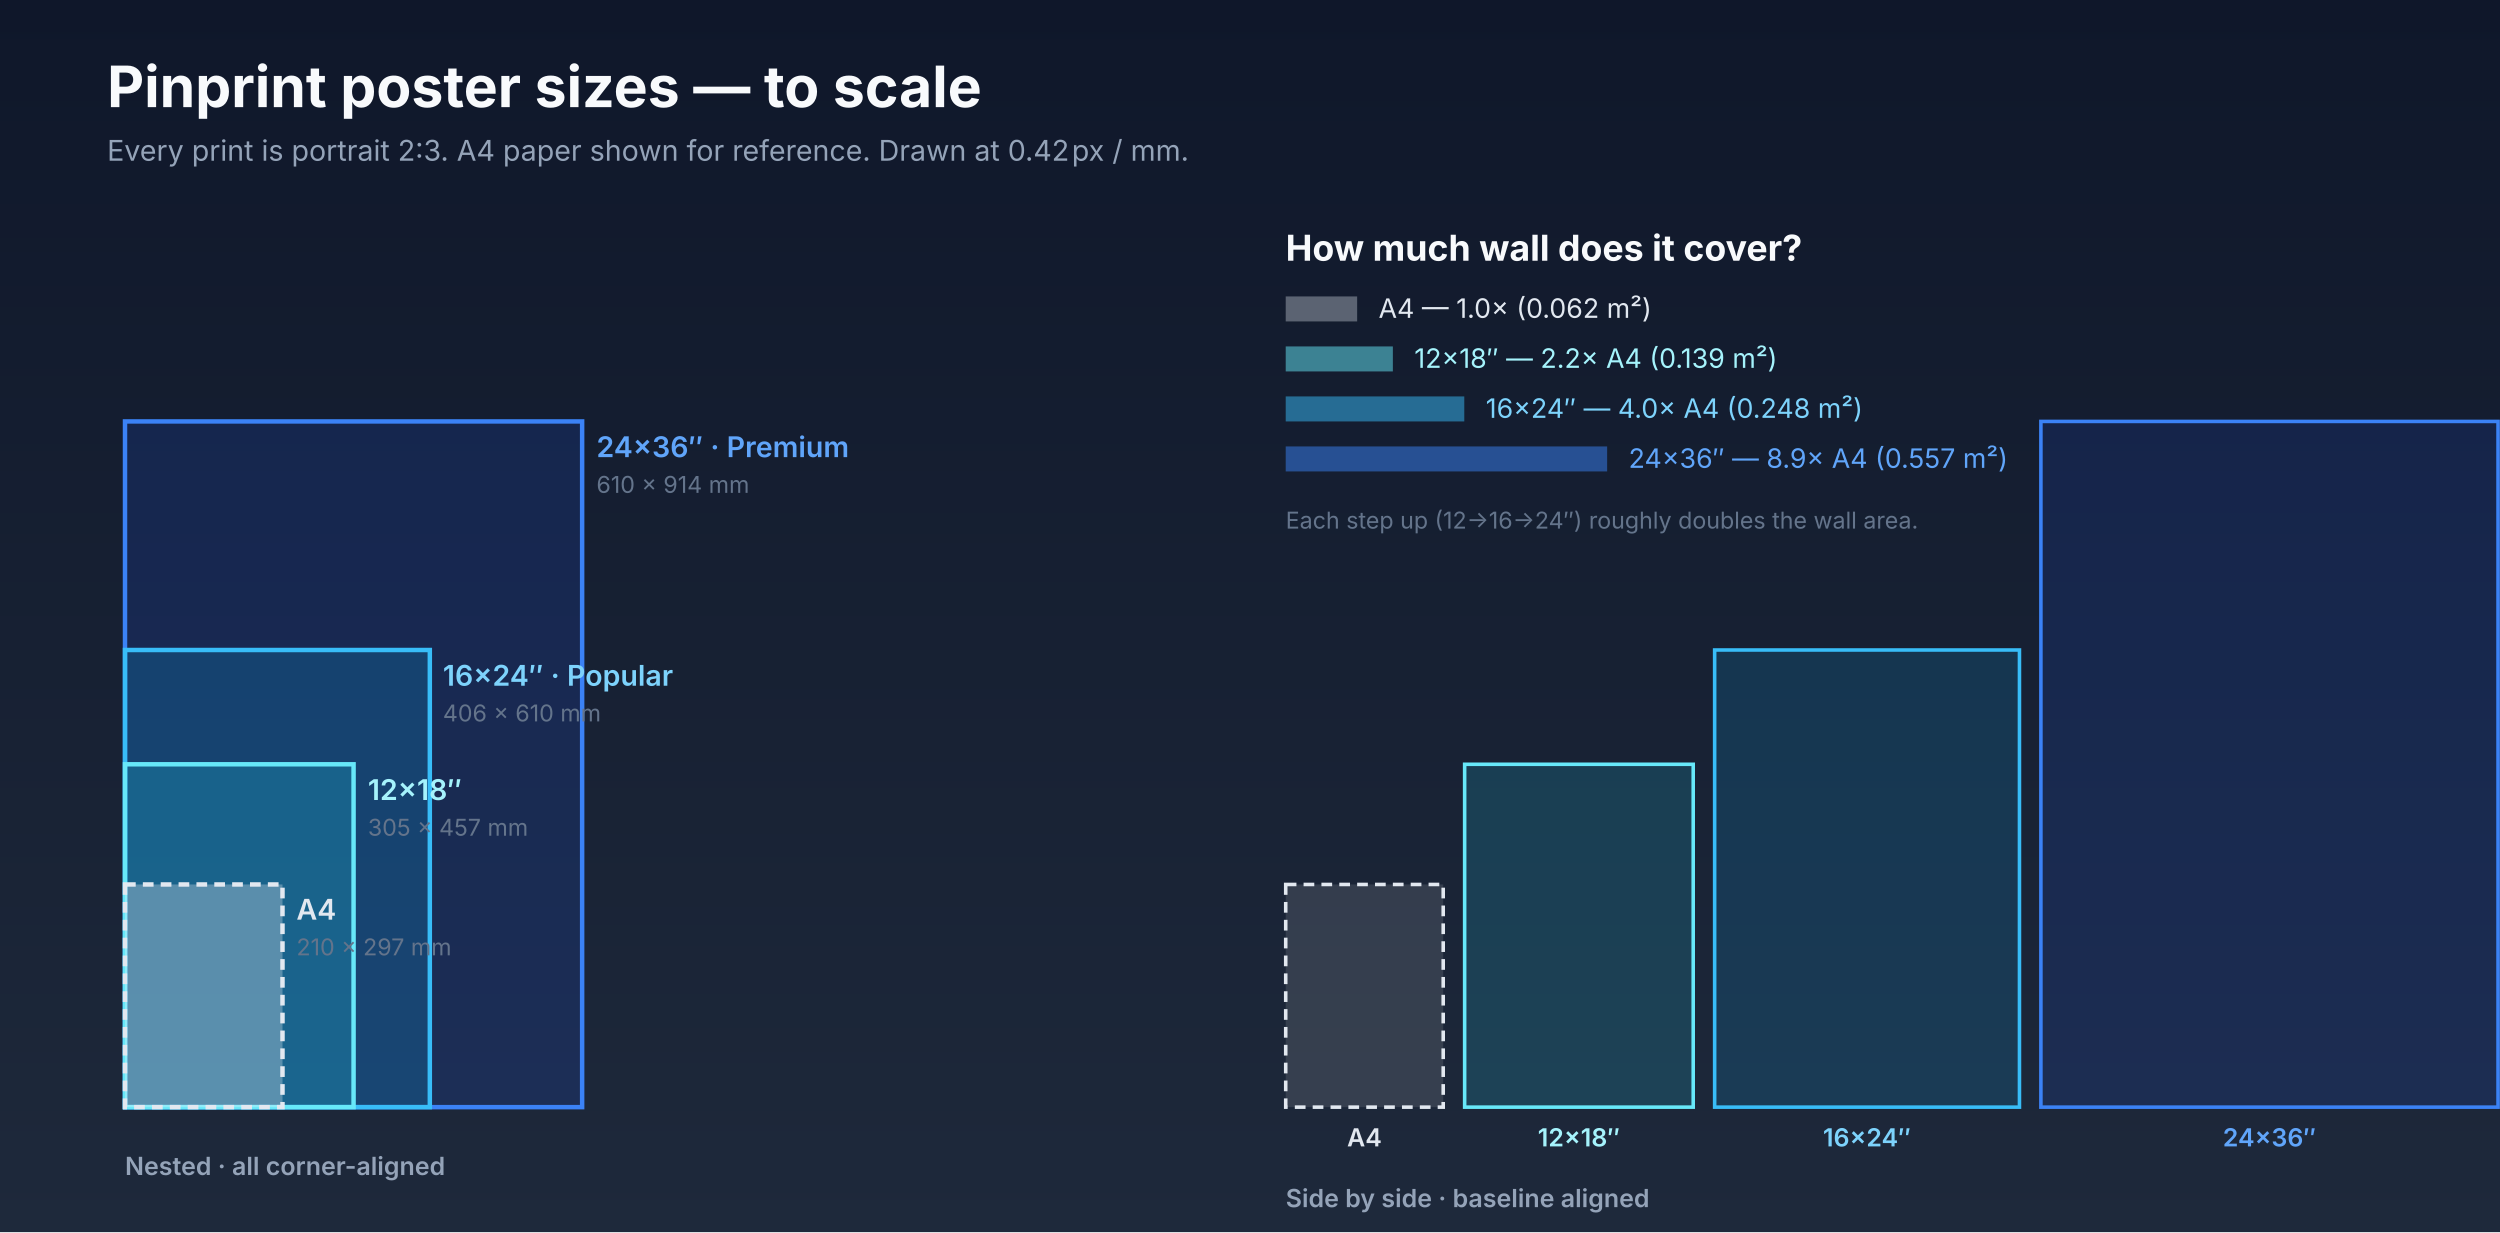
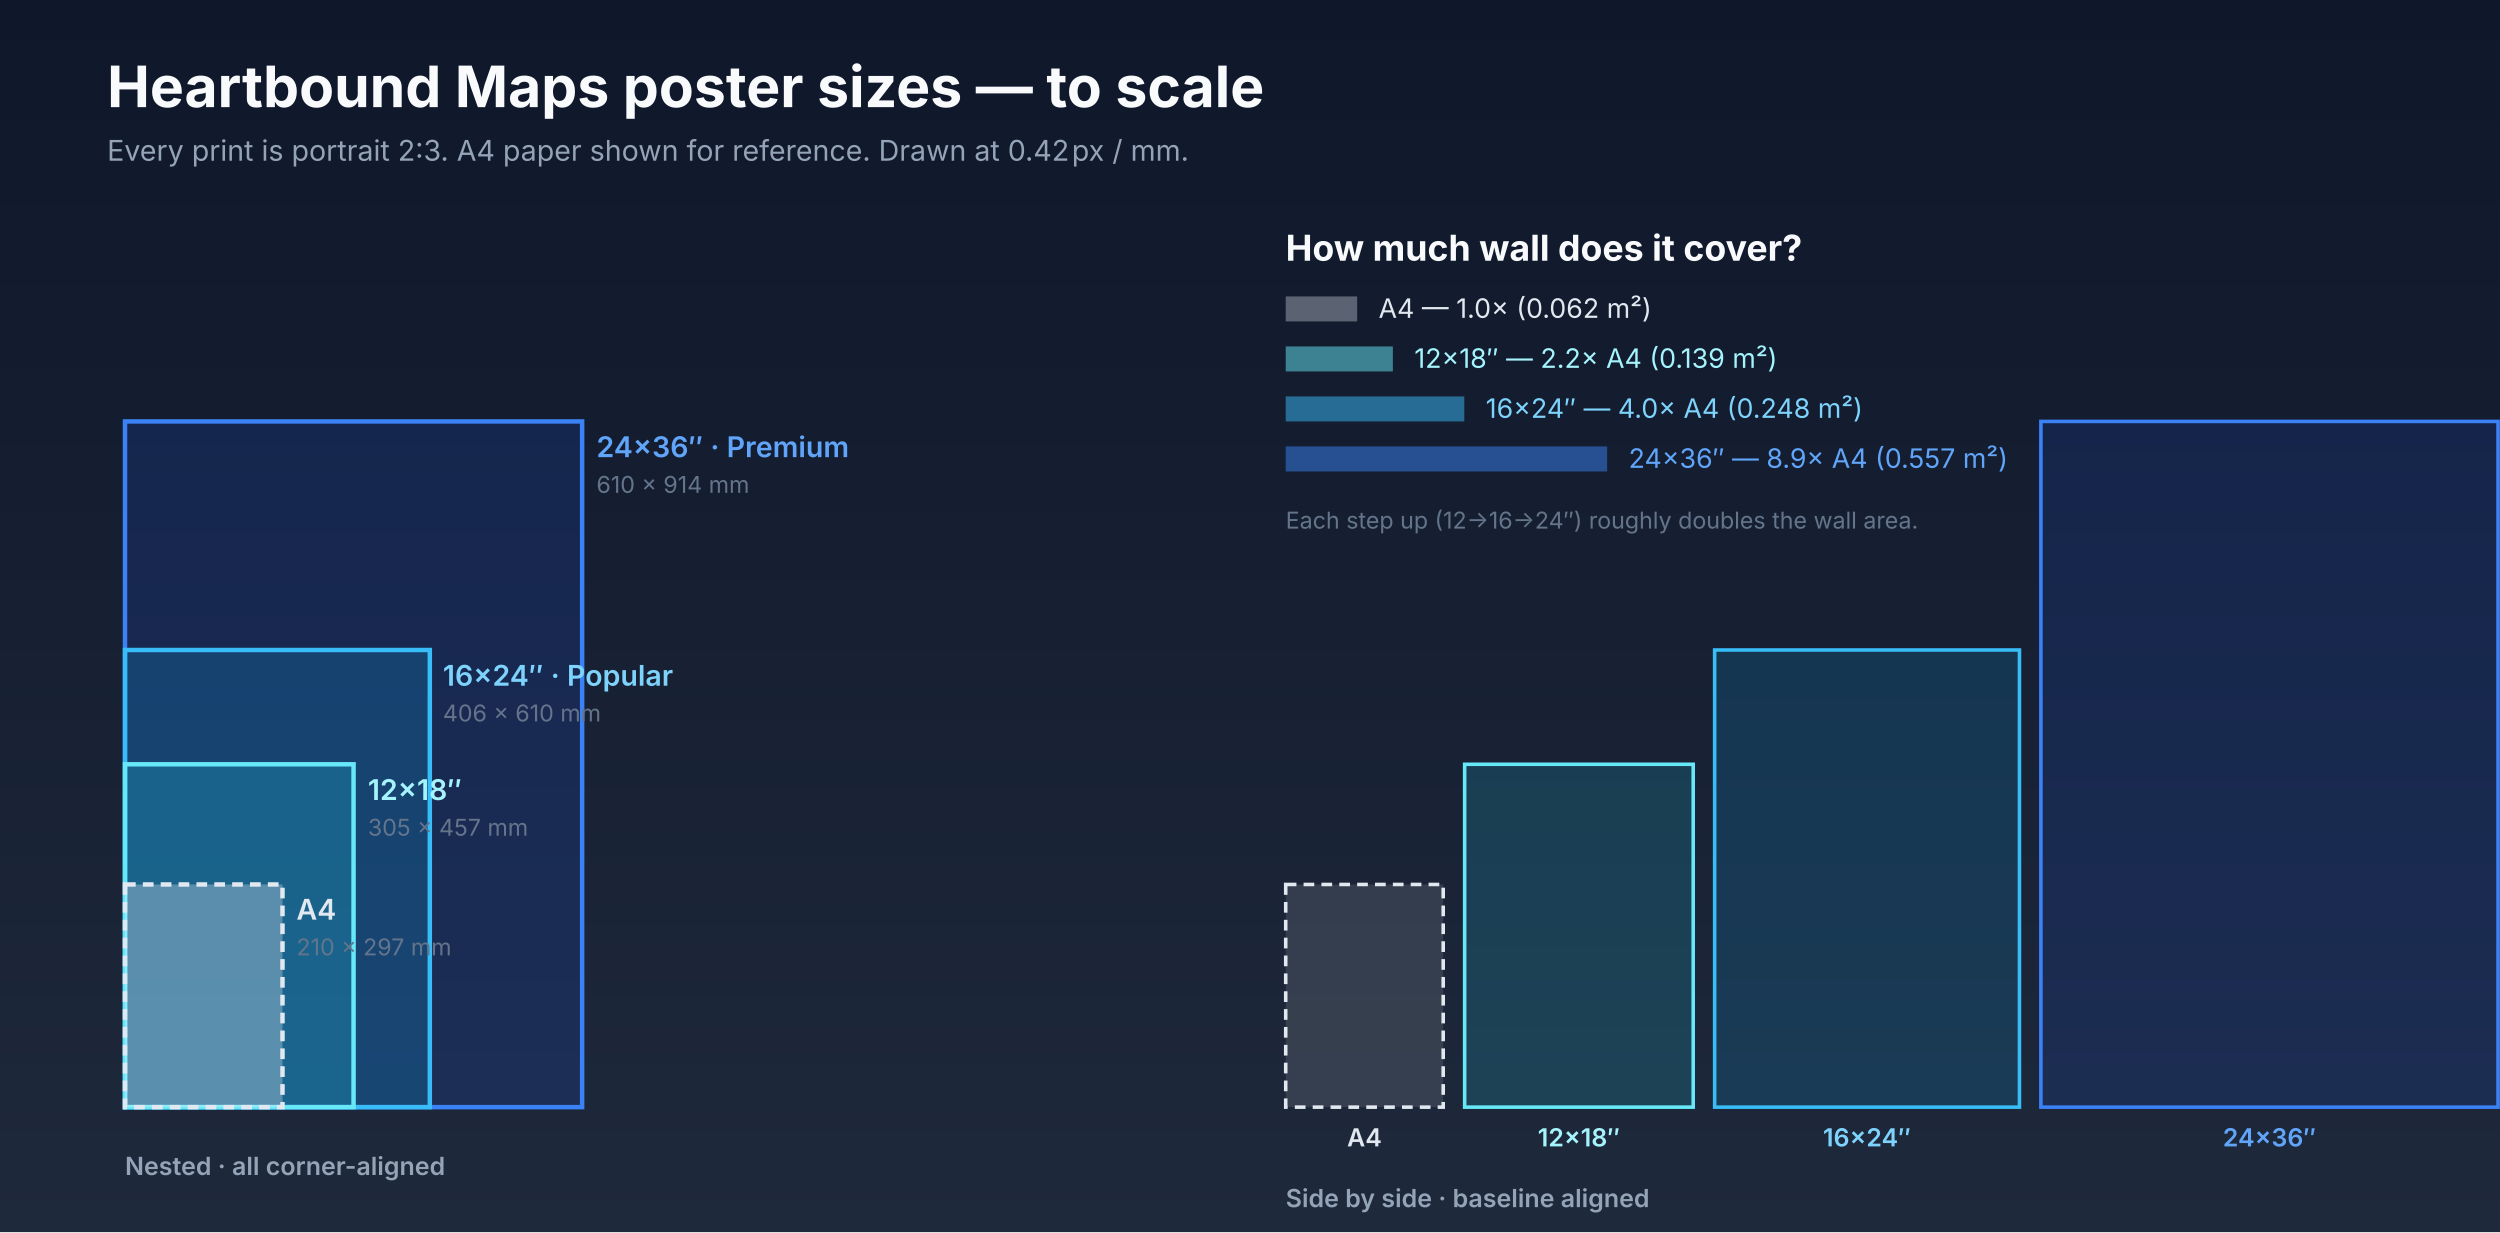
<svg xmlns="http://www.w3.org/2000/svg" width="1400" height="690" viewBox="0 0 1400 690" font-family="Inter, Helvetica, Arial, sans-serif">
  <defs>
    <linearGradient id="bg" x1="0" y1="0" x2="0" y2="1">
      <stop offset="0" stop-color="#0f172a" />
      <stop offset="1" stop-color="#1e293b" />
    </linearGradient>
  </defs>
  <rect width="1400" height="690" fill="url(#bg)" />
-   <text x="60" y="60" fill="#f8fafc" font-size="32" font-weight="700">Pinprint poster sizes — to scale</text>
+   <text x="60" y="60" fill="#f8fafc" font-size="32" font-weight="700">Heartbound Maps poster sizes — to scale</text>
  <text x="60" y="90" fill="#94a3b8" font-size="16">Every print is portrait 2:3. A4 paper shown for reference. Drawn at 0.42 px / mm.</text>
  <text x="720" y="146" fill="#f8fafc" font-size="20" font-weight="700">How much wall does it cover?</text>
  <g font-size="15">
    <rect x="720" y="166" width="40" height="14" fill="#e2e8f0" fill-opacity="0.35" />
    <text x="772" y="178" fill="#e2e8f0">A4 — 1.0×  (0.062 m²)</text>
    <rect x="720" y="194" width="60" height="14" fill="#67e8f9" fill-opacity="0.5" />
    <text x="792" y="206" fill="#a5f3fc">12×18″ — 2.2× A4  (0.139 m²)</text>
    <rect x="720" y="222" width="100" height="14" fill="#38bdf8" fill-opacity="0.5" />
    <text x="832" y="234" fill="#7dd3fc">16×24″ — 4.0× A4  (0.248 m²)</text>
    <rect x="720" y="250" width="180" height="14" fill="#3b82f6" fill-opacity="0.5" />
    <text x="912" y="262" fill="#60a5fa">24×36″ — 8.9× A4  (0.557 m²)</text>
  </g>
  <text x="720" y="296" fill="#64748b" font-size="13">Each step up (12→16→24″) roughly doubles the wall area.</text>
  <rect x="70" y="236" width="256.0" height="384.0" fill="#1d4ed8" fill-opacity="0.18" stroke="#3b82f6" stroke-width="2.5" />
  <text x="334" y="256" fill="#60a5fa" font-size="16" font-weight="600">24×36″ · Premium</text>
  <text x="334" y="276" fill="#64748b" font-size="13">610 × 914 mm</text>
  <rect x="70" y="364" width="170.7" height="256.0" fill="#0ea5e9" fill-opacity="0.20" stroke="#38bdf8" stroke-width="2.5" />
  <text x="248" y="384" fill="#7dd3fc" font-size="16" font-weight="600">16×24″ · Popular</text>
  <text x="248" y="404" fill="#64748b" font-size="13">406 × 610 mm</text>
  <rect x="70" y="428" width="128.0" height="192.0" fill="#22d3ee" fill-opacity="0.22" stroke="#67e8f9" stroke-width="2.5" />
  <text x="206" y="448" fill="#a5f3fc" font-size="16" font-weight="600">12×18″</text>
  <text x="206" y="468" fill="#64748b" font-size="13">305 × 457 mm</text>
  <rect x="70" y="495.3" width="88.2" height="124.7" fill="#f1f5f9" fill-opacity="0.30" stroke="#e2e8f0" stroke-width="2.5" stroke-dasharray="6 4" />
  <text x="166" y="515" fill="#e2e8f0" font-size="16" font-weight="600">A4</text>
  <text x="166" y="535" fill="#64748b" font-size="13">210 × 297 mm</text>
  <text x="70" y="658" fill="#94a3b8" font-size="14" font-weight="600">Nested · all corner-aligned</text>
  <rect x="720" y="495.3" width="88.2" height="124.7" fill="#f1f5f9" fill-opacity="0.12" stroke="#e2e8f0" stroke-width="2" stroke-dasharray="6 4" />
  <text x="764.1" y="642" fill="#e2e8f0" font-size="14" font-weight="600" text-anchor="middle">A4</text>
  <rect x="820.2" y="428" width="128.0" height="192.0" fill="#22d3ee" fill-opacity="0.16" stroke="#67e8f9" stroke-width="2" />
  <text x="884.2" y="642" fill="#a5f3fc" font-size="14" font-weight="600" text-anchor="middle">12×18″</text>
  <rect x="960.2" y="364" width="170.7" height="256.0" fill="#0ea5e9" fill-opacity="0.16" stroke="#38bdf8" stroke-width="2" />
  <text x="1045.5" y="642" fill="#7dd3fc" font-size="14" font-weight="600" text-anchor="middle">16×24″</text>
  <rect x="1142.9" y="236" width="256.0" height="384.0" fill="#1d4ed8" fill-opacity="0.16" stroke="#3b82f6" stroke-width="2" />
  <text x="1270.9" y="642" fill="#60a5fa" font-size="14" font-weight="600" text-anchor="middle">24×36″</text>
  <text x="720" y="676" fill="#94a3b8" font-size="14" font-weight="600">Side by side · baseline aligned</text>
</svg>
